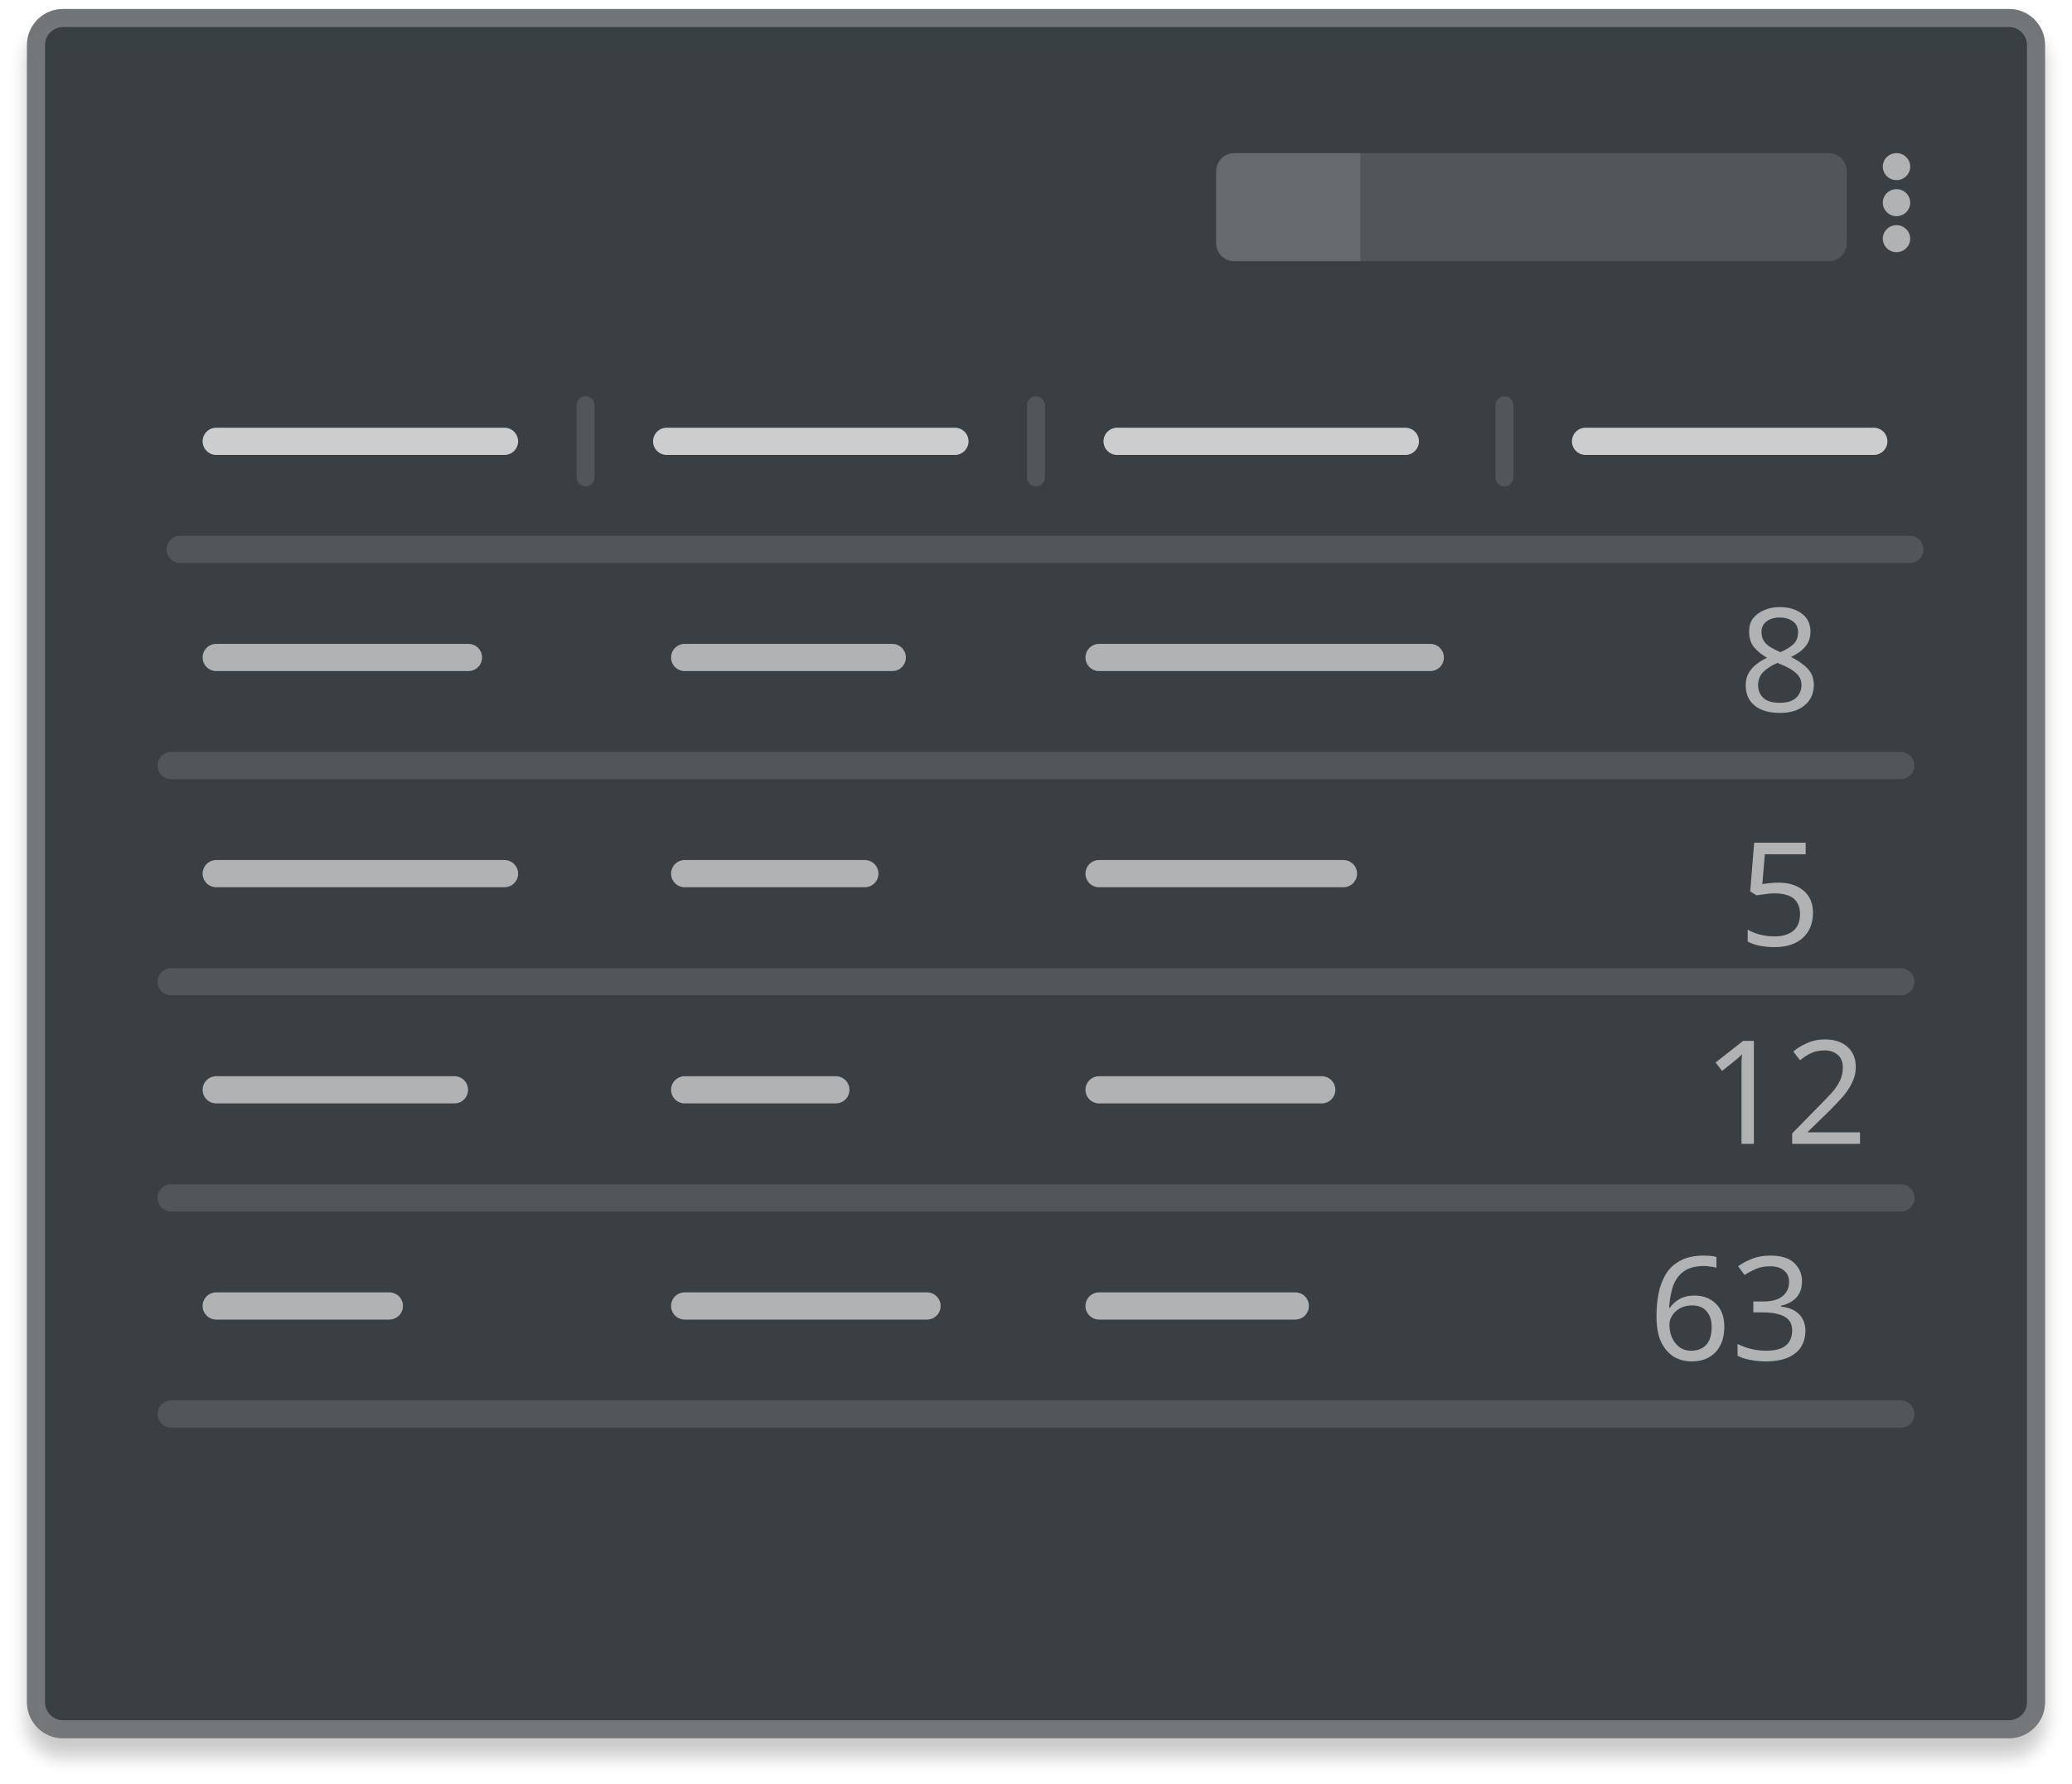
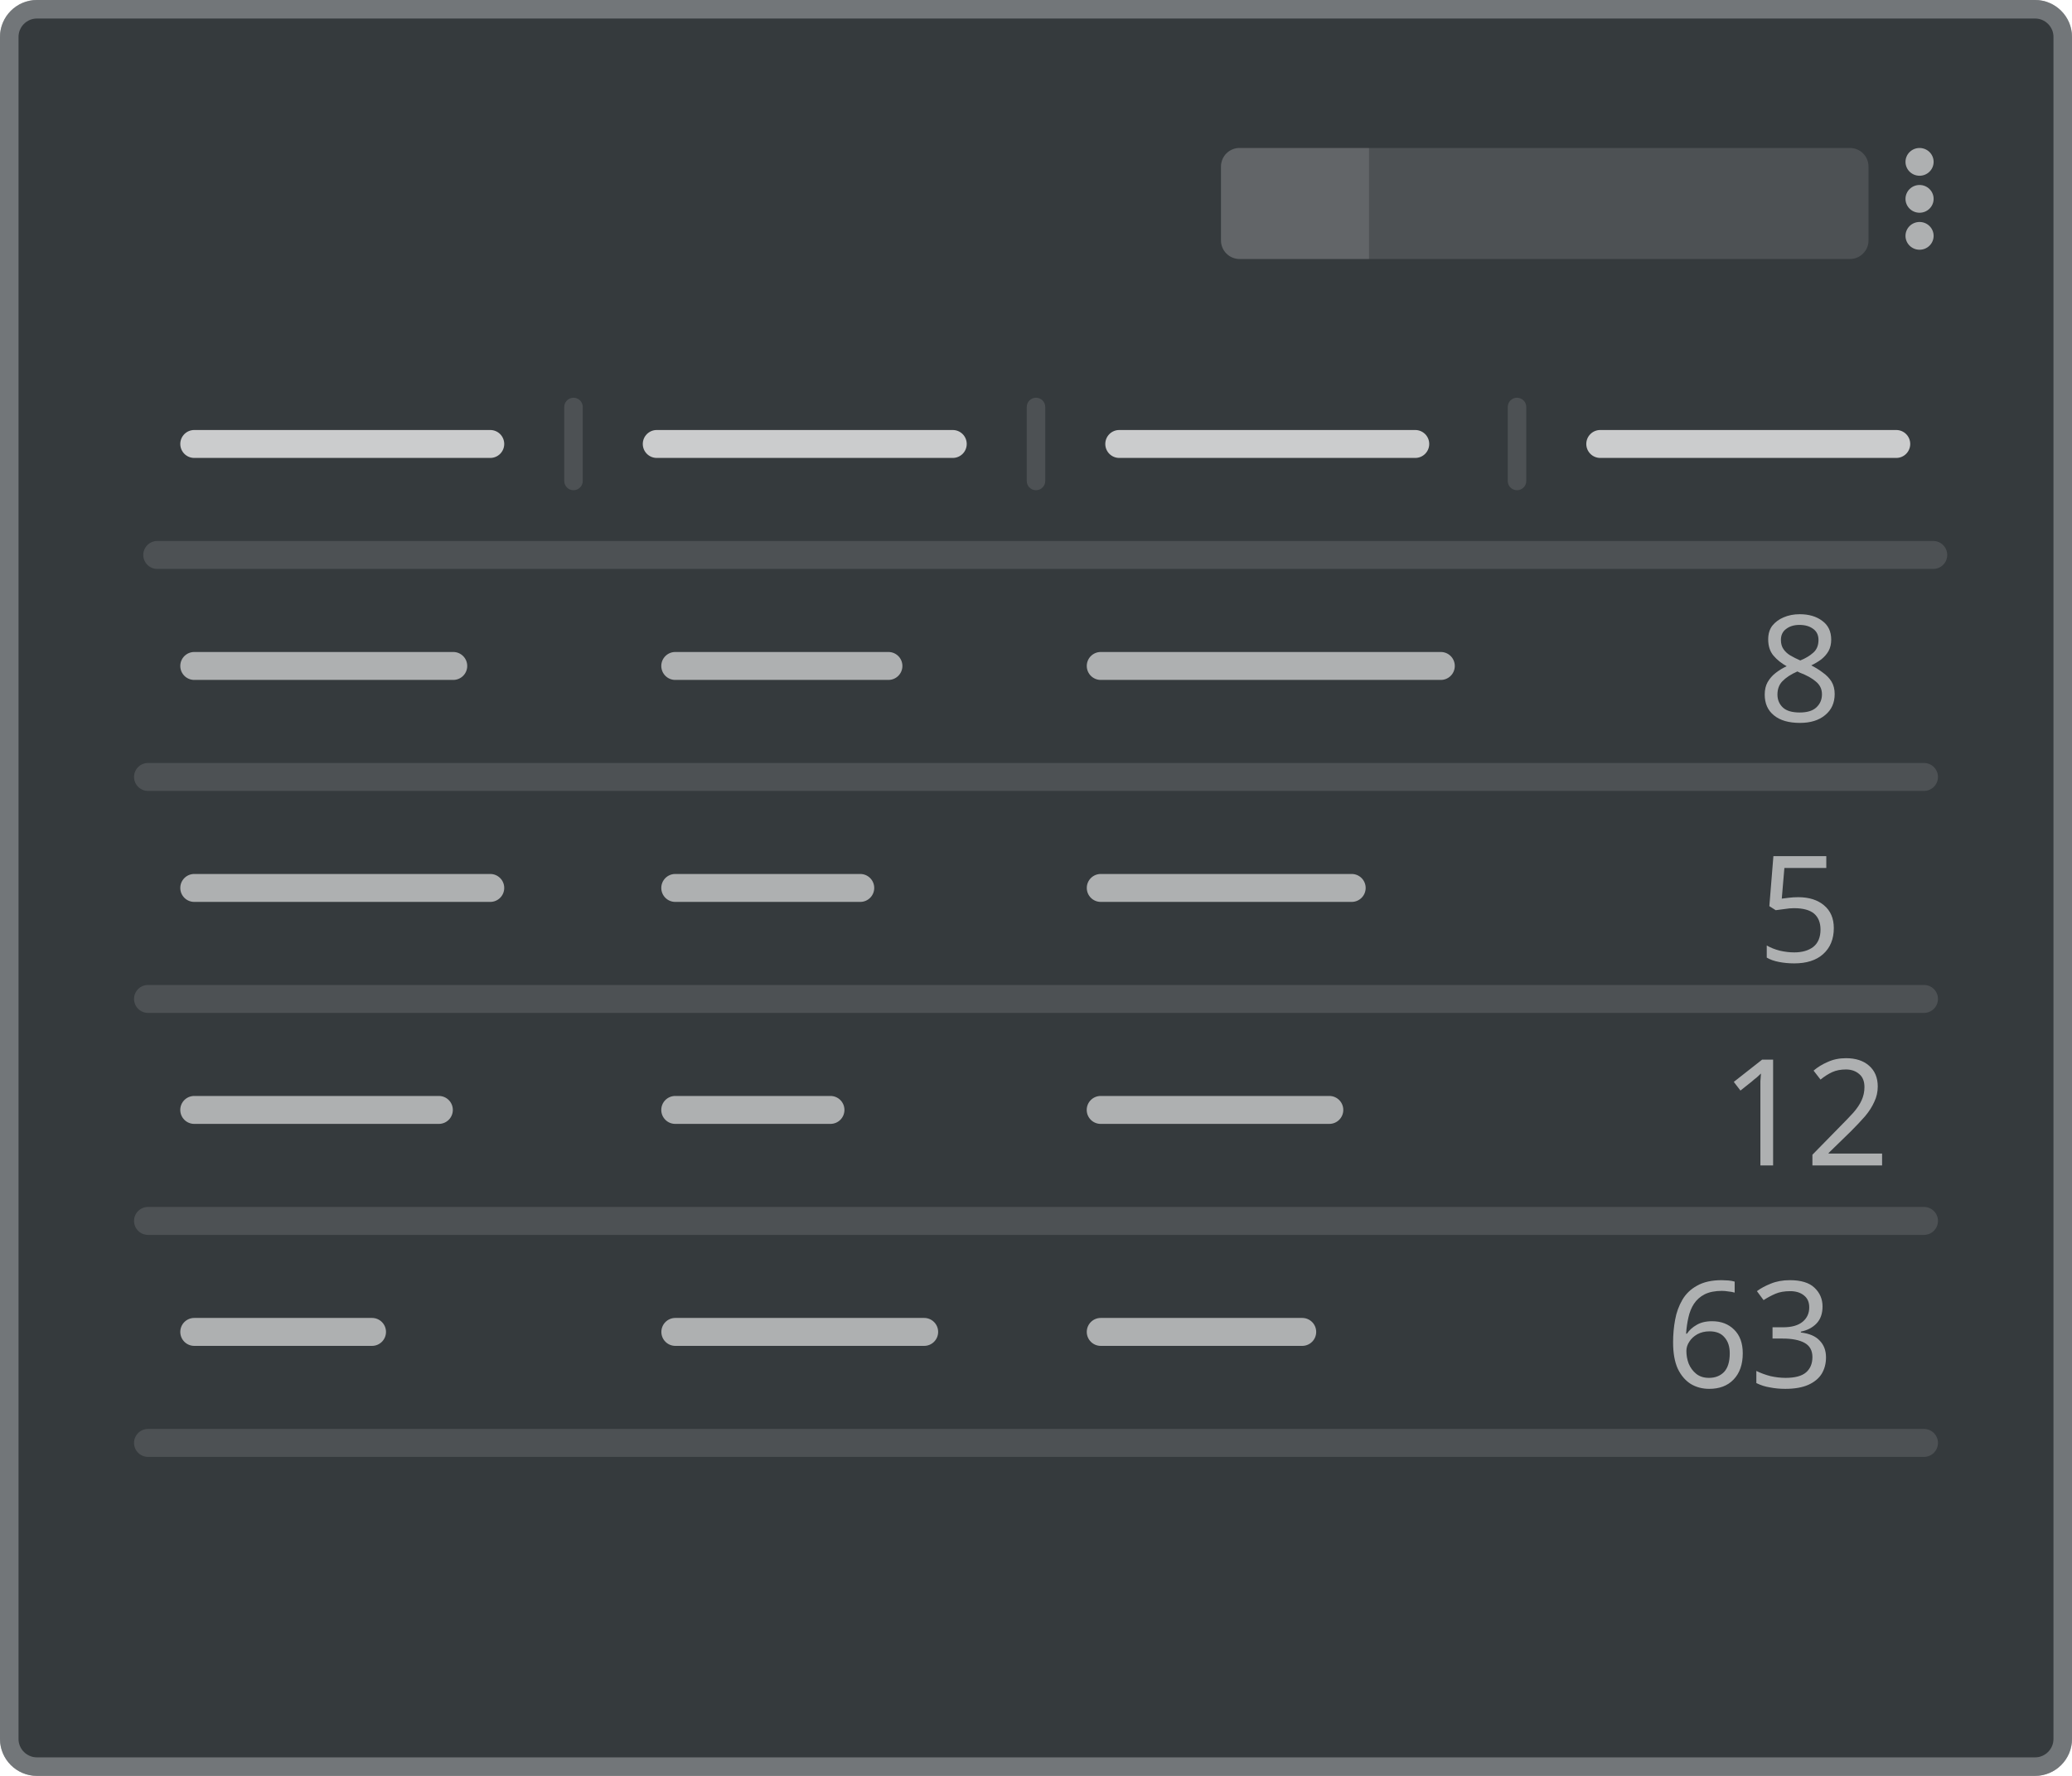
- <svg xmlns="http://www.w3.org/2000/svg" width="115" height="99" viewBox="0 0 115 99">
-   <defs>
-     <filter id="Trazado_7172" x="0" y="0" width="115" height="99" filterUnits="userSpaceOnUse">
-       <feOffset dy="1" input="SourceAlpha" />
-       <feGaussianBlur stdDeviation="0.5" result="blur" />
-       <feFlood flood-opacity="0.161" />
-       <feComposite operator="in" in2="blur" />
-       <feComposite in="SourceGraphic" />
-     </filter>
-     <filter id="Trazado_7248" x="0" y="0" width="115" height="99" filterUnits="userSpaceOnUse">
-       <feOffset dy="1" input="SourceAlpha" />
-       <feGaussianBlur stdDeviation="0.5" result="blur-2" />
-       <feFlood flood-opacity="0.161" />
-       <feComposite operator="in" in2="blur-2" />
-       <feComposite in="SourceGraphic" />
-     </filter>
-     <filter id="Trazado_7249" x="0" y="0" width="115" height="99" filterUnits="userSpaceOnUse">
-       <feOffset dy="1" input="SourceAlpha" />
-       <feGaussianBlur stdDeviation="0.5" result="blur-3" />
-       <feFlood flood-opacity="0.161" />
-       <feComposite operator="in" in2="blur-3" />
-       <feComposite in="SourceGraphic" />
-     </filter>
-   </defs>
-   <g id="Ilustracion_Tabla" data-name="Ilustracion Tabla" transform="translate(-1022.5 -442.5)">
-     <g id="BG">
-       <g transform="matrix(1, 0, 0, 1, 1022.5, 442.5)" filter="url(#Trazado_7172)">
-         <g id="Trazado_7172-2" data-name="Trazado 7172" transform="translate(1.5 0.5)" fill="#121212">
-           <path d="M2,0H110a2,2,0,0,1,2,2V94a2,2,0,0,1-2,2H2a2,2,0,0,1-2-2V2A2,2,0,0,1,2,0Z" stroke="none" />
-           <path d="M 2 1 C 1.449 1 1 1.449 1 2 L 1 94 C 1 94.551 1.449 95 2 95 L 110 95 C 110.551 95 111 94.551 111 94 L 111 2 C 111 1.449 110.551 1 110 1 L 2 1 M 2 0 L 110 0 C 111.105 0 112 0.895 112 2 L 112 94 C 112 95.105 111.105 96 110 96 L 2 96 C 0.895 96 0 95.105 0 94 L 0 2 C 0 0.895 0.895 0 2 0 Z" stroke="none" fill="rgba(255,255,255,0.12)" />
-         </g>
-       </g>
-       <g transform="matrix(1, 0, 0, 1, 1022.5, 442.5)" filter="url(#Trazado_7248)">
-         <g id="Trazado_7248-2" data-name="Trazado 7248" transform="translate(1.5 0.5)" fill="rgba(255,255,255,0.16)">
-           <path d="M2,0H110a2,2,0,0,1,2,2V94a2,2,0,0,1-2,2H2a2,2,0,0,1-2-2V2A2,2,0,0,1,2,0Z" stroke="none" />
-           <path d="M 2 1 C 1.449 1 1 1.449 1 2 L 1 94 C 1 94.551 1.449 95 2 95 L 110 95 C 110.551 95 111 94.551 111 94 L 111 2 C 111 1.449 110.551 1 110 1 L 2 1 M 2 0 L 110 0 C 111.105 0 112 0.895 112 2 L 112 94 C 112 95.105 111.105 96 110 96 L 2 96 C 0.895 96 0 95.105 0 94 L 0 2 C 0 0.895 0.895 0 2 0 Z" stroke="none" fill="rgba(255,255,255,0.12)" />
-         </g>
-       </g>
-       <g transform="matrix(1, 0, 0, 1, 1022.5, 442.5)" filter="url(#Trazado_7249)">
-         <g id="Trazado_7249-2" data-name="Trazado 7249" transform="translate(1.5 0.5)" fill="rgba(20,100,165,0.06)">
-           <path d="M2,0H110a2,2,0,0,1,2,2V94a2,2,0,0,1-2,2H2a2,2,0,0,1-2-2V2A2,2,0,0,1,2,0Z" stroke="none" />
-           <path d="M 2 1 C 1.449 1 1 1.449 1 2 L 1 94 C 1 94.551 1.449 95 2 95 L 110 95 C 110.551 95 111 94.551 111 94 L 111 2 C 111 1.449 110.551 1 110 1 L 2 1 M 2 0 L 110 0 C 111.105 0 112 0.895 112 2 L 112 94 C 112 95.105 111.105 96 110 96 L 2 96 C 0.895 96 0 95.105 0 94 L 0 2 C 0 0.895 0.895 0 2 0 Z" stroke="none" fill="rgba(255,255,255,0.12)" />
-         </g>
+ <svg xmlns="http://www.w3.org/2000/svg" width="112" height="96" viewBox="0 0 112 96">
+   <g id="Ilustración_tabla_Mod._Dark_REDONE" data-name="Ilustración tabla Mod. Dark REDONE" transform="translate(-4041 -90)">
+     <g id="BG" transform="translate(3017 -93)">
+       <rect id="Rectángulo_121212" data-name="Rectángulo #121212" width="112" height="96" rx="2" transform="translate(1024 183)" fill="#121212" />
+       <path id="Rectángulo_121212_-_Contorno" data-name="Rectángulo #121212 - Contorno" d="M2,1A1,1,0,0,0,1,2V94a1,1,0,0,0,1,1H110a1,1,0,0,0,1-1V2a1,1,0,0,0-1-1H2M2,0H110a2,2,0,0,1,2,2V94a2,2,0,0,1-2,2H2a2,2,0,0,1-2-2V2A2,2,0,0,1,2,0Z" transform="translate(1024 183)" fill="rgba(255,255,255,0.12)" />
+       <rect id="Rectángulo_W16_" data-name="Rectángulo W16%" width="112" height="96" rx="2" transform="translate(1024 183)" fill="rgba(255,255,255,0.16)" />
+       <path id="Rectángulo_W16_-_Contorno" data-name="Rectángulo W16% - Contorno" d="M2,1A1,1,0,0,0,1,2V94a1,1,0,0,0,1,1H110a1,1,0,0,0,1-1V2a1,1,0,0,0-1-1H2M2,0H110a2,2,0,0,1,2,2V94a2,2,0,0,1-2,2H2a2,2,0,0,1-2-2V2A2,2,0,0,1,2,0Z" transform="translate(1024 183)" fill="rgba(255,255,255,0.12)" />
+       <rect id="Rectángulo_BC6_" data-name="Rectángulo BC6%" width="112" height="96" rx="2" transform="translate(1024 183)" fill="rgba(20,100,165,0.06)" />
+       <path id="Rectángulo_BC6_-_Contorno" data-name="Rectángulo BC6% - Contorno" d="M2,1A1,1,0,0,0,1,2V94a1,1,0,0,0,1,1H110a1,1,0,0,0,1-1V2a1,1,0,0,0-1-1H2M2,0H110a2,2,0,0,1,2,2V94a2,2,0,0,1-2,2H2a2,2,0,0,1-2-2V2A2,2,0,0,1,2,0Z" transform="translate(1024 183)" fill="rgba(255,255,255,0.12)" />
+     </g>
+     <g id="Grupo_4009" data-name="Grupo 4009" transform="translate(3017 -353)">
+       <path id="Trazado_7110" data-name="Trazado 7110" d="M18931.143,195.755h-96a.755.755,0,1,1,0-1.51h96a.755.755,0,1,1,0,1.51Z" transform="translate(-17802.643 278)" fill="rgba(255,255,255,0.12)" />
+       <path id="Trazado_7204" data-name="Trazado 7204" d="M18839.143,195.5h-4a.5.5,0,0,1,0-1h4a.5.5,0,0,1,0,1Z" transform="translate(1275 -18370.143) rotate(90)" fill="rgba(255,255,255,0.12)" />
+       <path id="Trazado_7206" data-name="Trazado 7206" d="M18839.143,195.5h-4a.5.5,0,0,1,0-1h4a.5.5,0,0,1,0,1Z" transform="translate(1301 -18370.143) rotate(90)" fill="rgba(255,255,255,0.12)" />
+       <path id="Trazado_7205" data-name="Trazado 7205" d="M18839.143,195.5h-4a.5.5,0,0,1,0-1h4a.5.5,0,0,1,0,1Z" transform="translate(1250 -18370.143) rotate(90)" fill="rgba(255,255,255,0.12)" />
+       <path id="Trazado_7168" data-name="Trazado 7168" d="M18851.145,195.755h-16a.755.755,0,1,1,0-1.51h16a.755.755,0,1,1,0,1.51Z" transform="translate(-17800.645 272)" fill="rgba(255,255,255,0.74)" />
+       <path id="Trazado_7169" data-name="Trazado 7169" d="M18851.145,195.755h-16a.755.755,0,1,1,0-1.51h16a.755.755,0,1,1,0,1.51Z" transform="translate(-17775.645 272)" fill="rgba(255,255,255,0.74)" />
+       <path id="Trazado_7171" data-name="Trazado 7171" d="M18851.145,195.755h-16a.755.755,0,1,1,0-1.51h16a.755.755,0,1,1,0,1.51Z" transform="translate(-17750.645 272)" fill="rgba(255,255,255,0.74)" />
+       <path id="Trazado_7202" data-name="Trazado 7202" d="M18851.145,195.755h-16a.755.755,0,1,1,0-1.51h16a.755.755,0,1,1,0,1.51Z" transform="translate(-17724.645 272)" fill="rgba(255,255,255,0.74)" />
+     </g>
+     <g id="Grupo_4010" data-name="Grupo 4010" transform="translate(3017 -353)">
+       <path id="Trazado_7263" data-name="Trazado 7263" d="M1,0H34a1,1,0,0,1,1,1V5a1,1,0,0,1-1,1H1A1,1,0,0,1,0,5V1A1,1,0,0,1,1,0Z" transform="translate(1090 451)" fill="rgba(255,255,255,0.12)" />
+       <path id="Rectángulo_6482" data-name="Rectángulo 6482" d="M1,0H8A0,0,0,0,1,8,0V6A0,0,0,0,1,8,6H1A1,1,0,0,1,0,5V1A1,1,0,0,1,1,0Z" transform="translate(1090 451)" fill="rgba(255,255,255,0.12)" />
+       <g id="Grupo_3975" data-name="Grupo 3975" transform="translate(-3 260)">
+         <ellipse id="Elipse_1182" data-name="Elipse 1182" cx="0.76" cy="0.75" rx="0.76" ry="0.75" transform="translate(1130 191)" fill="rgba(255,255,255,0.6)" />
+         <ellipse id="Elipse_1183" data-name="Elipse 1183" cx="0.76" cy="0.75" rx="0.76" ry="0.75" transform="translate(1130 193)" fill="rgba(255,255,255,0.6)" />
+         <ellipse id="Elipse_1184" data-name="Elipse 1184" cx="0.76" cy="0.75" rx="0.76" ry="0.75" transform="translate(1130 195)" fill="rgba(255,255,255,0.6)" />
      </g>
    </g>
-     <path id="Trazado_7110" data-name="Trazado 7110" d="M18835.143,195h96" transform="translate(-17802.643 278)" fill="none" stroke="rgba(255,255,255,0.12)" stroke-linecap="round" stroke-width="1.51" />
-     <path id="Trazado_7204" data-name="Trazado 7204" d="M18835.143,195h4" transform="translate(1275 -18370.143) rotate(90)" fill="none" stroke="rgba(255,255,255,0.12)" stroke-linecap="round" stroke-width="1" />
-     <path id="Trazado_7206" data-name="Trazado 7206" d="M18835.143,195h4" transform="translate(1301 -18370.143) rotate(90)" fill="none" stroke="rgba(255,255,255,0.12)" stroke-linecap="round" stroke-width="1" />
-     <path id="Trazado_7205" data-name="Trazado 7205" d="M18835.143,195h4" transform="translate(1250 -18370.143) rotate(90)" fill="none" stroke="rgba(255,255,255,0.12)" stroke-linecap="round" stroke-width="1" />
-     <path id="Trazado_7203" data-name="Trazado 7203" d="M18835.143,195h96" transform="translate(-17803.143 290)" fill="none" stroke="rgba(255,255,255,0.12)" stroke-linecap="round" stroke-width="1.51" />
-     <path id="Trazado_7207" data-name="Trazado 7207" d="M18835.143,195h96" transform="translate(-17803.143 302)" fill="none" stroke="rgba(255,255,255,0.12)" stroke-linecap="round" stroke-width="1.51" />
-     <path id="Trazado_7208" data-name="Trazado 7208" d="M18835.143,195h96" transform="translate(-17803.143 314)" fill="none" stroke="rgba(255,255,255,0.12)" stroke-linecap="round" stroke-width="1.51" />
-     <path id="Trazado_7209" data-name="Trazado 7209" d="M18835.143,195h96" transform="translate(-17803.143 326)" fill="none" stroke="rgba(255,255,255,0.12)" stroke-linecap="round" stroke-width="1.51" />
-     <path id="Trazado_7113" data-name="Trazado 7113" d="M18883.145,195" transform="translate(1323 -18354.143) rotate(90)" fill="none" stroke="rgba(0,0,0,0.16)" stroke-linecap="round" stroke-width="1.51" />
-     <path id="Trazado_7111" data-name="Trazado 7111" d="M18875.145,195" transform="translate(-17802.645 256)" fill="none" stroke="rgba(0,0,0,0.74)" stroke-linecap="round" stroke-width="1.51" />
-     <path id="Trazado_7168" data-name="Trazado 7168" d="M18835.145,195h16" transform="translate(-17800.645 272)" fill="none" stroke="rgba(255,255,255,0.74)" stroke-linecap="round" stroke-width="1.51" />
-     <path id="Trazado_7210" data-name="Trazado 7210" d="M18835.145,195h14" transform="translate(-17800.645 284)" fill="none" stroke="rgba(255,255,255,0.6)" stroke-linecap="round" stroke-width="1.51" />
-     <path id="Trazado_7214" data-name="Trazado 7214" d="M18835.145,195h16" transform="translate(-17800.645 296)" fill="none" stroke="rgba(255,255,255,0.6)" stroke-linecap="round" stroke-width="1.51" />
-     <path id="Trazado_7218" data-name="Trazado 7218" d="M18835.145,195h13.223" transform="translate(-17800.645 308)" fill="none" stroke="rgba(255,255,255,0.6)" stroke-linecap="round" stroke-width="1.51" />
-     <path id="Trazado_7222" data-name="Trazado 7222" d="M18835.145,195h9.609" transform="translate(-17800.645 320)" fill="none" stroke="rgba(255,255,255,0.6)" stroke-linecap="round" stroke-width="1.51" />
-     <path id="Trazado_7169" data-name="Trazado 7169" d="M18835.145,195h16" transform="translate(-17775.645 272)" fill="none" stroke="rgba(255,255,255,0.74)" stroke-linecap="round" stroke-width="1.51" />
-     <path id="Trazado_7211" data-name="Trazado 7211" d="M18835.145,195h11.523" transform="translate(-17774.645 284)" fill="none" stroke="rgba(255,255,255,0.6)" stroke-linecap="round" stroke-width="1.51" />
-     <path id="Trazado_7215" data-name="Trazado 7215" d="M18835.145,195h10" transform="translate(-17774.645 296)" fill="none" stroke="rgba(255,255,255,0.6)" stroke-linecap="round" stroke-width="1.51" />
-     <path id="Trazado_7219" data-name="Trazado 7219" d="M18835.145,195h8.391" transform="translate(-17774.645 308)" fill="none" stroke="rgba(255,255,255,0.6)" stroke-linecap="round" stroke-width="1.51" />
-     <path id="Trazado_7223" data-name="Trazado 7223" d="M18835.145,195h13.451" transform="translate(-17774.645 320)" fill="none" stroke="rgba(255,255,255,0.6)" stroke-linecap="round" stroke-width="1.51" />
-     <path id="Trazado_7171" data-name="Trazado 7171" d="M18835.145,195h16" transform="translate(-17750.645 272)" fill="none" stroke="rgba(255,255,255,0.74)" stroke-linecap="round" stroke-width="1.51" />
-     <path id="Trazado_7212" data-name="Trazado 7212" d="M18835.145,195h18.383" transform="translate(-17751.645 284)" fill="none" stroke="rgba(255,255,255,0.6)" stroke-linecap="round" stroke-width="1.51" />
-     <path id="Trazado_7216" data-name="Trazado 7216" d="M18835.145,195h13.564" transform="translate(-17751.645 296)" fill="none" stroke="rgba(255,255,255,0.6)" stroke-linecap="round" stroke-width="1.51" />
-     <path id="Trazado_7220" data-name="Trazado 7220" d="M18835.145,195h12.359" transform="translate(-17751.645 308)" fill="none" stroke="rgba(255,255,255,0.6)" stroke-linecap="round" stroke-width="1.51" />
-     <path id="Trazado_7224" data-name="Trazado 7224" d="M18835.145,195h10.891" transform="translate(-17751.645 320)" fill="none" stroke="rgba(255,255,255,0.6)" stroke-linecap="round" stroke-width="1.51" />
-     <path id="Trazado_7202" data-name="Trazado 7202" d="M18835.145,195h16" transform="translate(-17724.645 272)" fill="none" stroke="rgba(255,255,255,0.74)" stroke-linecap="round" stroke-width="1.51" />
-     <path id="Trazado_7263" data-name="Trazado 7263" d="M1,0H34a1,1,0,0,1,1,1V5a1,1,0,0,1-1,1H1A1,1,0,0,1,0,5V1A1,1,0,0,1,1,0Z" transform="translate(1090 451)" fill="rgba(255,255,255,0.12)" />
-     <path id="Rectángulo_6482" data-name="Rectángulo 6482" d="M1,0H8A0,0,0,0,1,8,0V6A0,0,0,0,1,8,6H1A1,1,0,0,1,0,5V1A1,1,0,0,1,1,0Z" transform="translate(1090 451)" fill="rgba(255,255,255,0.12)" />
-     <g id="Grupo_3975" data-name="Grupo 3975" transform="translate(-3 260)">
-       <ellipse id="Elipse_1182" data-name="Elipse 1182" cx="0.76" cy="0.75" rx="0.76" ry="0.75" transform="translate(1130 191)" fill="rgba(255,255,255,0.6)" />
-       <ellipse id="Elipse_1183" data-name="Elipse 1183" cx="0.76" cy="0.75" rx="0.76" ry="0.75" transform="translate(1130 193)" fill="rgba(255,255,255,0.6)" />
-       <ellipse id="Elipse_1184" data-name="Elipse 1184" cx="0.76" cy="0.75" rx="0.76" ry="0.75" transform="translate(1130 195)" fill="rgba(255,255,255,0.6)" />
+     <g id="Grupo_4011" data-name="Grupo 4011" transform="translate(3017 -353)">
+       <path id="Trazado_7203" data-name="Trazado 7203" d="M18931.143,195.755h-96a.755.755,0,1,1,0-1.51h96a.755.755,0,1,1,0,1.51Z" transform="translate(-17803.143 290)" fill="rgba(255,255,255,0.12)" />
+       <path id="Trazado_7210" data-name="Trazado 7210" d="M18849.145,195.755h-14a.755.755,0,1,1,0-1.51h14a.755.755,0,1,1,0,1.51Z" transform="translate(-17800.645 284)" fill="rgba(255,255,255,0.6)" />
+       <path id="Trazado_7211" data-name="Trazado 7211" d="M18846.668,195.755h-11.523a.755.755,0,1,1,0-1.51h11.523a.755.755,0,1,1,0,1.51Z" transform="translate(-17774.645 284)" fill="rgba(255,255,255,0.6)" />
+       <path id="Trazado_7212" data-name="Trazado 7212" d="M18853.527,195.755h-18.383a.755.755,0,1,1,0-1.51h18.383a.755.755,0,1,1,0,1.51Z" transform="translate(-17751.645 284)" fill="rgba(255,255,255,0.6)" />
+       <text id="_8" data-name="8" transform="translate(1119 482)" fill="rgba(255,255,255,0.6)" font-size="8" font-family="Poppins-Medium, Poppins" font-weight="500">
+         <tspan x="0" y="0">8</tspan>
+       </text>
    </g>
-     <text id="_8" data-name="8" transform="translate(1119 482)" fill="rgba(255,255,255,0.6)" font-size="8" font-family="Poppins-Medium, Poppins" font-weight="500">
-       <tspan x="0" y="0">8</tspan>
-     </text>
-     <text id="_5" data-name="5" transform="translate(1119 495)" fill="rgba(255,255,255,0.6)" font-size="8" font-family="Poppins-Medium, Poppins" font-weight="500">
-       <tspan x="0" y="0">5</tspan>
-     </text>
-     <text id="_12" data-name="12" transform="translate(1117 506)" fill="rgba(255,255,255,0.6)" font-size="8" font-family="Poppins-Medium, Poppins" font-weight="500">
-       <tspan x="0" y="0">12</tspan>
-     </text>
-     <text id="_63" data-name="63" transform="translate(1114 518)" fill="rgba(255,255,255,0.6)" font-size="8" font-family="Poppins-Medium, Poppins" font-weight="500">
-       <tspan x="0" y="0">63</tspan>
-     </text>
+     <g id="Grupo_4012" data-name="Grupo 4012" transform="translate(3017 -353)">
+       <path id="Trazado_7207" data-name="Trazado 7207" d="M18931.143,195.755h-96a.755.755,0,1,1,0-1.51h96a.755.755,0,1,1,0,1.51Z" transform="translate(-17803.143 302)" fill="rgba(255,255,255,0.12)" />
+       <path id="Trazado_7214" data-name="Trazado 7214" d="M18851.145,195.755h-16a.755.755,0,1,1,0-1.51h16a.755.755,0,1,1,0,1.51Z" transform="translate(-17800.645 296)" fill="rgba(255,255,255,0.6)" />
+       <path id="Trazado_7215" data-name="Trazado 7215" d="M18845.145,195.755h-10a.755.755,0,1,1,0-1.51h10a.755.755,0,1,1,0,1.51Z" transform="translate(-17774.645 296)" fill="rgba(255,255,255,0.6)" />
+       <path id="Trazado_7216" data-name="Trazado 7216" d="M18848.709,195.755h-13.564a.755.755,0,1,1,0-1.51h13.564a.755.755,0,1,1,0,1.51Z" transform="translate(-17751.645 296)" fill="rgba(255,255,255,0.6)" />
+       <text id="_5" data-name="5" transform="translate(1119 495)" fill="rgba(255,255,255,0.6)" font-size="8" font-family="Poppins-Medium, Poppins" font-weight="500">
+         <tspan x="0" y="0">5</tspan>
+       </text>
+     </g>
+     <g id="Grupo_4013" data-name="Grupo 4013" transform="translate(3017 -353)">
+       <path id="Trazado_7208" data-name="Trazado 7208" d="M18931.143,195.755h-96a.755.755,0,1,1,0-1.51h96a.755.755,0,1,1,0,1.51Z" transform="translate(-17803.143 314)" fill="rgba(255,255,255,0.12)" />
+       <path id="Trazado_7218" data-name="Trazado 7218" d="M18848.367,195.755h-13.223a.755.755,0,1,1,0-1.51h13.223a.755.755,0,1,1,0,1.51Z" transform="translate(-17800.645 308)" fill="rgba(255,255,255,0.6)" />
+       <path id="Trazado_7219" data-name="Trazado 7219" d="M18843.535,195.755h-8.391a.755.755,0,1,1,0-1.51h8.391a.755.755,0,1,1,0,1.51Z" transform="translate(-17774.645 308)" fill="rgba(255,255,255,0.6)" />
+       <path id="Trazado_7220" data-name="Trazado 7220" d="M18847.5,195.755h-12.359a.755.755,0,1,1,0-1.51h12.359a.755.755,0,1,1,0,1.51Z" transform="translate(-17751.645 308)" fill="rgba(255,255,255,0.6)" />
+       <text id="_12" data-name="12" transform="translate(1117 506)" fill="rgba(255,255,255,0.6)" font-size="8" font-family="Poppins-Medium, Poppins" font-weight="500">
+         <tspan x="0" y="0">12</tspan>
+       </text>
+     </g>
+     <g id="Grupo_4014" data-name="Grupo 4014" transform="translate(3017 -353)">
+       <path id="Trazado_7209" data-name="Trazado 7209" d="M18931.143,195.755h-96a.755.755,0,1,1,0-1.51h96a.755.755,0,1,1,0,1.51Z" transform="translate(-17803.143 326)" fill="rgba(255,255,255,0.12)" />
+       <path id="Trazado_7222" data-name="Trazado 7222" d="M18844.754,195.755h-9.609a.755.755,0,1,1,0-1.51h9.609a.755.755,0,1,1,0,1.51Z" transform="translate(-17800.645 320)" fill="rgba(255,255,255,0.6)" />
+       <path id="Trazado_7223" data-name="Trazado 7223" d="M18848.6,195.755h-13.451a.755.755,0,1,1,0-1.51h13.451a.755.755,0,1,1,0,1.51Z" transform="translate(-17774.645 320)" fill="rgba(255,255,255,0.6)" />
+       <path id="Trazado_7224" data-name="Trazado 7224" d="M18846.035,195.755h-10.891a.755.755,0,1,1,0-1.51h10.891a.755.755,0,1,1,0,1.51Z" transform="translate(-17751.645 320)" fill="rgba(255,255,255,0.6)" />
+       <text id="_63" data-name="63" transform="translate(1114 518)" fill="rgba(255,255,255,0.6)" font-size="8" font-family="Poppins-Medium, Poppins" font-weight="500">
+         <tspan x="0" y="0">63</tspan>
+       </text>
+     </g>
  </g>
</svg>
